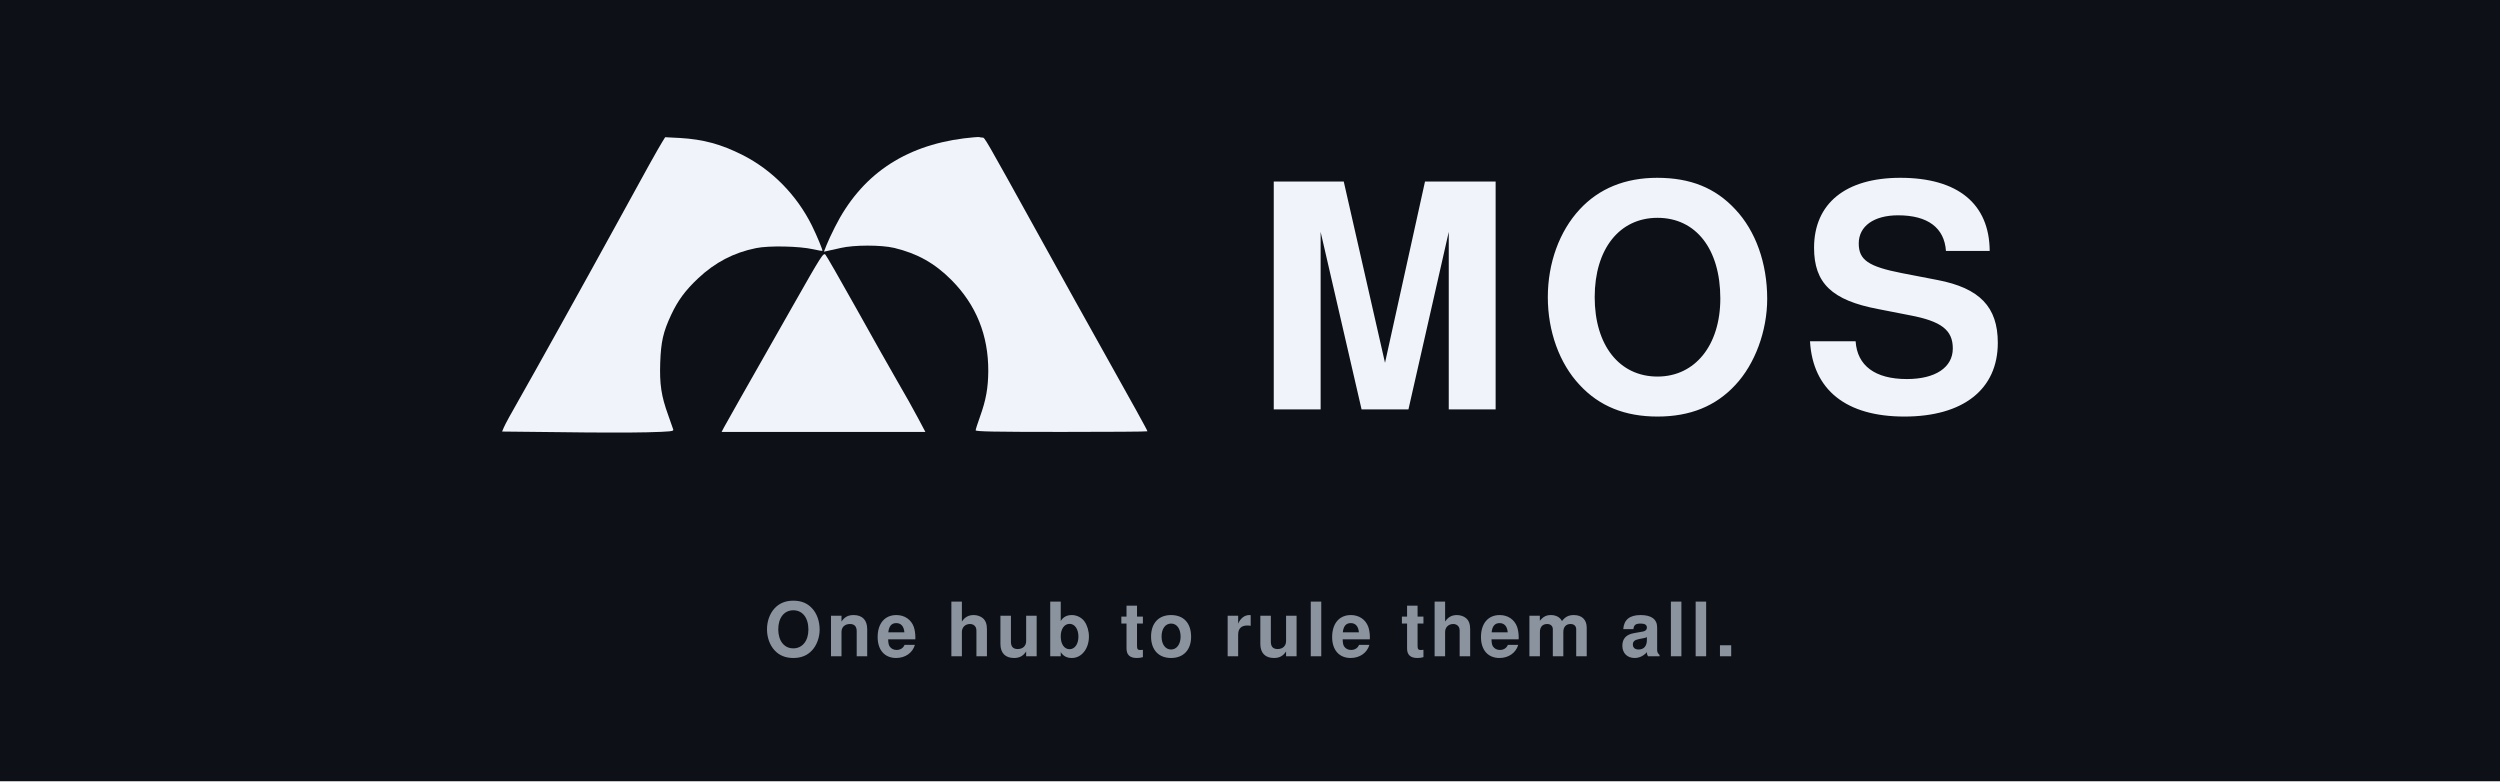
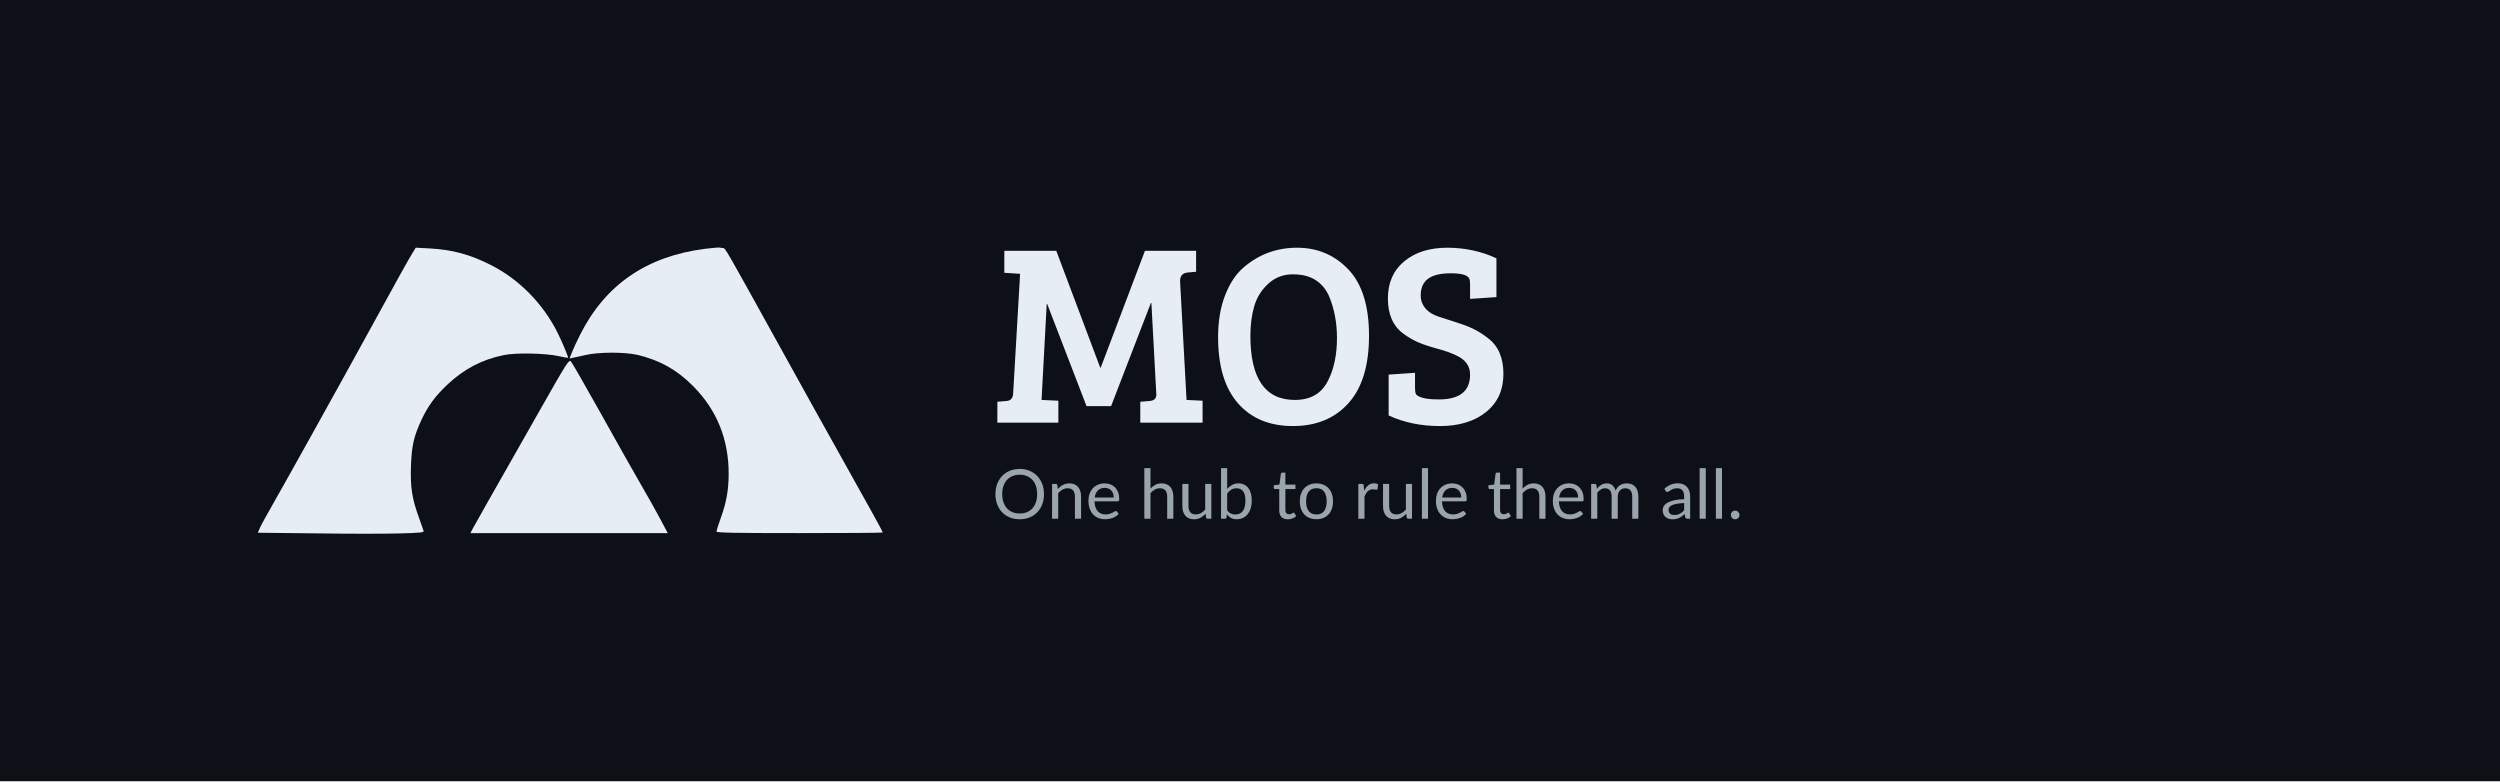
- <svg xmlns="http://www.w3.org/2000/svg" viewBox="0 0 1600 500" width="1600" height="500" role="img" aria-label="MOS Hub templates">
+ <svg xmlns="http://www.w3.org/2000/svg" viewBox="0 0 1600 500" width="1600" height="500" role="img" aria-label="MOS: One hub to rule them all.">
  <rect width="1600" height="500" fill="#0d1117" />
-   <svg x="297" y="70" width="460" height="235" viewBox="0 0 569 290">
-     <g transform="translate(0,290) scale(0.1,-0.1)" fill="#f0f4fa">
+   <g transform="translate(141.43,141.54) scale(0.78293)">
+     <g transform="translate(0,290) scale(0.1,-0.1)" fill="#e6edf3">
      <path d="M3957 2674 c-478 -61 -816 -294 -1021 -702 -26 -51 -56 -116 -67 -144 l-20 -51 28 6 c15 4 62 14 103 23 108 25 321 25 424 1 184 -44 322 -121 456 -256 194 -196 291 -435 290 -720 -1 -132 -18 -228 -64 -356 -20 -55 -36 -106 -36 -112 0 -10 143 -13 680 -13 374 0 680 2 680 5 0 7 -120 224 -342 620 -102 182 -340 609 -528 950 -421 761 -418 755 -435 755 -7 0 -19 2 -27 4 -7 2 -62 -3 -121 -10z" />
      <path d="M1568 2644 c-30 -48 -132 -230 -358 -644 -259 -472 -659 -1191 -776 -1396 -57 -99 -110 -196 -118 -216 l-15 -35 467 -5 c257 -4 563 -4 680 -1 190 5 213 8 208 22 -3 9 -21 60 -40 114 -55 151 -69 246 -63 417 6 165 23 241 87 378 53 113 112 193 213 288 134 126 281 203 458 239 101 21 342 16 453 -9 38 -9 71 -14 73 -13 4 5 -44 121 -84 202 -120 241 -316 440 -548 557 -170 86 -311 124 -496 135 l-117 6 -24 -39z" />
      <path d="M2600 1343 c-402 -707 -526 -926 -544 -960 l-17 -33 807 0 806 0 -60 113 c-32 61 -106 193 -164 292 -57 99 -205 360 -327 580 -123 220 -231 408 -240 418 -17 17 -29 -1 -261 -410z" />
    </g>
-   </svg>
-   <text x="802" y="262" font-family="Segoe UI, Helvetica, Arial, sans-serif" font-size="200" font-weight="700" letter-spacing="14" fill="#f0f4fa">MOS</text>
-   <text x="800" y="420" text-anchor="middle" font-family="Segoe UI, Helvetica, Arial, sans-serif" font-size="48" font-weight="600" letter-spacing="2.5" fill="#8b949e">One hub to rule them all.</text>
+   </g>
+   <g transform="translate(635.00,270.52)">
+     <path d="M7.77-110L41.02-110L69.14-35.23L69.47-35.23L97.76-110L130.51-110L130.51-96.60L125.05-96.11Q120.09-95.61 120.26-90.32L124.39-14.56L134.65-14.06L134.65 0L94.78 0L94.78-13.40L100.74-13.89Q105.20-14.23 105.04-18.20L101.89-76.59L101.56-76.59L76.09-10.59L60.38-10.59L35.23-75.92L34.90-75.92L31.59-14.56L42.35-14.06L42.35 0L3.31 0L3.31-13.40L9.26-13.89Q13.07-14.23 13.40-18.36L17.86-95.28L7.77-95.94L7.77-110M195.11-111.98Q214.71-111.98 227.94-98.09Q241.17-84.20 241.17-55.66Q241.17-27.13 228.02-12.49Q214.87 2.15 192.46 2.15Q170.05 2.15 157.31-12.41Q144.57-26.96 144.57-54.75Q144.57-69.97 149.04-81.47Q153.50-92.96 160.78-99.25Q175.50-111.98 195.11-111.98M165.25-55.58Q165.25-14.56 193.70-14.56Q208.92-14.56 215.04-27.13Q220.66-38.21 220.66-54.26Q220.66-68.65 215.70-80.72Q212.89-87.34 207.18-91.14Q201.47-94.95 192.38-94.95Q183.28-94.95 176.74-88.99Q170.21-83.04 167.73-74.60Q165.25-66.17 165.25-55.58M286-14.89Q305.85-14.89 305.85-30.77Q305.85-39.04 297.08-43.01Q292.45-45.32 285.09-47.31Q277.73-49.29 272.85-51.36Q267.97-53.43 263.01-57.07Q253.25-64.35 253.25-79.48Q253.25-94.62 263.75-103.30Q274.26-111.98 291.21-111.98Q308.17-111.98 322.72-105.20L322.72-80.39L305.85-79.23L305.85-88.83Q305.85-91.31 305.19-92.47Q303.37-95.61 293.53-95.61Q283.68-95.61 278.97-92.14Q274.26-88.66 274.26-81.38Q274.26-76.09 278.23-72.12Q280.87-69.47 286.08-67.74Q291.29-66 297.17-64.18Q303.04-62.36 307.59-60.21Q312.14-58.06 317.10-54.26Q327.19-46.81 327.19-31.26Q327.19-15.71 316.02-6.78Q304.86 2.15 286.58 2.15Q268.30 2.15 253.74-4.63L253.74-30.77L270.62-31.92L270.62-21.83Q270.62-19.35 271.28-18.20Q271.94-17.04 275.33-15.96Q278.72-14.89 286-14.89" fill="#e6edf3" />
+   </g>
+   <g transform="translate(635.00,332)">
+     <path d="M33.15-15.75Q33.15-12.21 32.03-9.25Q30.91-6.29 28.86-4.16Q26.82-2.02 23.95-0.85Q21.08 0.33 17.60 0.33Q14.12 0.33 11.26-0.85Q8.40-2.02 6.36-4.16Q4.31-6.29 3.19-9.25Q2.07-12.21 2.07-15.75Q2.07-19.29 3.19-22.25Q4.31-25.21 6.36-27.36Q8.40-29.50 11.26-30.69Q14.12-31.88 17.60-31.88Q21.08-31.88 23.95-30.69Q26.82-29.50 28.86-27.36Q30.91-25.21 32.03-22.25Q33.15-19.29 33.15-15.75M28.78-15.75Q28.78-18.66 27.98-20.97Q27.19-23.28 25.74-24.87Q24.29-26.47 22.22-27.32Q20.15-28.18 17.60-28.18Q15.07-28.18 13-27.32Q10.93-26.47 9.47-24.87Q8.01-23.28 7.22-20.97Q6.42-18.66 6.42-15.75Q6.42-12.85 7.22-10.55Q8.01-8.25 9.47-6.65Q10.93-5.06 13-4.21Q15.07-3.37 17.60-3.37Q20.15-3.37 22.22-4.21Q24.29-5.06 25.74-6.65Q27.19-8.25 27.98-10.55Q28.78-12.85 28.78-15.75M41.71-21.47L42.02-19.05Q42.75-19.87 43.56-20.53Q44.37-21.19 45.29-21.66Q46.20-22.13 47.22-22.38Q48.25-22.64 49.43-22.64Q51.26-22.64 52.66-22.03Q54.05-21.43 54.99-20.32Q55.92-19.21 56.41-17.64Q56.89-16.08 56.89-14.19L56.89 0L52.95 0L52.95-14.19Q52.95-16.72 51.80-18.12Q50.64-19.51 48.29-19.51Q46.55-19.51 45.05-18.68Q43.54-17.84 42.26-16.41L42.26 0L38.32 0L38.32-22.29L40.68-22.29Q41.51-22.29 41.71-21.47M65.60-13.57L77.79-13.57Q77.79-14.94 77.41-16.07Q77.02-17.20 76.28-18.03Q75.55-18.85 74.49-19.30Q73.44-19.76 72.09-19.76Q69.28-19.76 67.64-18.12Q66-16.48 65.60-13.57M79.86-4.55L80.96-3.12Q80.23-2.24 79.22-1.59Q78.21-0.95 77.06-0.53Q75.90-0.11 74.67 0.10Q73.44 0.31 72.23 0.31Q69.92 0.31 67.97-0.47Q66.02-1.25 64.60-2.76Q63.18-4.27 62.39-6.49Q61.60-8.71 61.60-11.59Q61.60-13.93 62.31-15.95Q63.03-17.97 64.37-19.46Q65.71-20.94 67.65-21.79Q69.59-22.64 72.01-22.64Q74.01-22.64 75.71-21.97Q77.42-21.30 78.66-20.03Q79.90-18.77 80.61-16.91Q81.31-15.05 81.31-12.67Q81.31-11.75 81.11-11.44Q80.92-11.13 80.37-11.13L65.47-11.13Q65.54-9.02 66.06-7.46Q66.57-5.90 67.50-4.85Q68.42-3.81 69.70-3.29Q70.97-2.77 72.56-2.77Q74.03-2.77 75.10-3.11Q76.16-3.45 76.93-3.85Q77.70-4.25 78.22-4.59Q78.74-4.93 79.11-4.93Q79.60-4.93 79.86-4.55M101.31-32.41L101.31-19.32Q102.74-20.83 104.48-21.74Q106.22-22.64 108.48-22.64Q110.31-22.64 111.70-22.03Q113.10-21.43 114.04-20.32Q114.97-19.21 115.46-17.64Q115.94-16.08 115.94-14.19L115.94 0L112 0L112-14.19Q112-16.72 110.85-18.12Q109.69-19.51 107.34-19.51Q105.60-19.51 104.09-18.68Q102.59-17.84 101.31-16.41L101.31 0L97.37 0L97.37-32.41L101.31-32.41M136.33-22.29L140.25-22.29L140.25 0L137.92 0Q137.08 0 136.86-0.81L136.55-3.21Q135.10-1.61 133.30-0.63Q131.49 0.35 129.16 0.35Q127.34 0.35 125.94-0.25Q124.54-0.86 123.60-1.96Q122.65-3.06 122.18-4.62Q121.70-6.18 121.70-8.07L121.70-22.29L125.62-22.29L125.62-8.07Q125.62-5.54 126.78-4.16Q127.93-2.77 130.31-2.77Q132.04-2.77 133.55-3.60Q135.06-4.42 136.33-5.87L136.33-22.29M150.39-16.15L150.39-5.37Q151.47-3.92 152.76-3.32Q154.04-2.73 155.58-2.73Q158.73-2.73 160.40-4.95Q162.07-7.17 162.07-11.57Q162.07-15.66 160.59-17.59Q159.10-19.51 156.35-19.51Q154.44-19.51 153.02-18.63Q151.60-17.75 150.39-16.15M150.39-32.41L150.39-19.07Q151.80-20.70 153.57-21.67Q155.34-22.64 157.65-22.64Q159.61-22.64 161.18-21.89Q162.76-21.14 163.86-19.72Q164.96-18.30 165.54-16.28Q166.12-14.26 166.12-11.73Q166.12-9.02 165.46-6.80Q164.80-4.58 163.56-3Q162.32-1.43 160.53-0.56Q158.75 0.31 156.53 0.31Q154.33 0.31 152.82-0.52Q151.32-1.34 150.19-2.86L150-0.84Q149.82 0 148.98 0L146.45 0L146.45-32.41L150.39-32.41M189.20 0.35Q186.56 0.35 185.14-1.12Q183.72-2.60 183.72-5.37L183.72-19.01L181.04-19.01Q180.69-19.01 180.44-19.22Q180.20-19.43 180.20-19.87L180.20-21.43L183.85-21.89L184.76-28.78Q184.82-29.11 185.05-29.31Q185.28-29.52 185.66-29.52L187.64-29.52L187.64-21.85L194.08-21.85L194.08-19.01L187.64-19.01L187.64-5.63Q187.64-4.22 188.32-3.54Q189-2.86 190.08-2.86Q190.70-2.86 191.15-3.02Q191.60-3.19 191.93-3.39Q192.26-3.59 192.49-3.75Q192.72-3.92 192.90-3.92Q193.20-3.92 193.45-3.54L194.59-1.67Q193.58-0.73 192.15-0.19Q190.72 0.35 189.20 0.35M207.53-22.64Q209.97-22.64 211.93-21.82Q213.88-21.01 215.27-19.51Q216.66-18.02 217.39-15.89Q218.13-13.77 218.13-11.15Q218.13-8.51 217.39-6.40Q216.66-4.29 215.27-2.79Q213.88-1.30 211.93-0.49Q209.97 0.31 207.53 0.31Q205.06 0.31 203.09-0.49Q201.12-1.30 199.74-2.79Q198.35-4.29 197.62-6.40Q196.88-8.51 196.88-11.15Q196.88-13.77 197.62-15.89Q198.35-18.02 199.74-19.51Q201.12-21.01 203.09-21.82Q205.06-22.64 207.53-22.64M207.53-2.75Q210.83-2.75 212.45-4.96Q214.08-7.17 214.08-11.13Q214.08-15.11 212.45-17.34Q210.83-19.56 207.53-19.56Q205.85-19.56 204.61-18.99Q203.37-18.41 202.54-17.34Q201.72-16.26 201.31-14.68Q200.90-13.11 200.90-11.13Q200.90-7.17 202.54-4.96Q204.18-2.75 207.53-2.75M237.80-21.21L238.06-17.82Q239.12-20.11 240.66-21.39Q242.20-22.68 244.42-22.68Q245.12-22.68 245.77-22.53Q246.42-22.37 246.93-22.04L246.64-19.12Q246.51-18.57 245.98-18.57Q245.67-18.57 245.08-18.70Q244.49-18.83 243.74-18.83Q242.68-18.83 241.86-18.52Q241.03-18.22 240.38-17.61Q239.73-17.01 239.22-16.11Q238.70-15.22 238.28-14.08L238.28 0L234.34 0L234.34-22.29L236.59-22.29Q237.23-22.29 237.47-22.04Q237.71-21.80 237.80-21.21M264.77-22.29L268.69-22.29L268.69 0L266.35 0Q265.52 0 265.30-0.81L264.99-3.21Q263.54-1.61 261.73-0.63Q259.93 0.35 257.60 0.35Q255.77 0.35 254.38-0.25Q252.98-0.86 252.03-1.96Q251.09-3.06 250.61-4.62Q250.14-6.18 250.14-8.07L250.14-22.29L254.06-22.29L254.06-8.07Q254.06-5.54 255.21-4.16Q256.37-2.77 258.74-2.77Q260.48-2.77 261.99-3.60Q263.49-4.42 264.77-5.87L264.77-22.29M275.02-32.41L278.94-32.41L278.94 0L275.02 0L275.02-32.41M288-13.57L300.19-13.57Q300.19-14.94 299.81-16.07Q299.42-17.20 298.68-18.03Q297.95-18.85 296.89-19.30Q295.83-19.76 294.49-19.76Q291.68-19.76 290.04-18.12Q288.40-16.48 288-13.57M302.26-4.55L303.36-3.12Q302.63-2.24 301.62-1.59Q300.61-0.95 299.45-0.53Q298.30-0.11 297.07 0.10Q295.83 0.31 294.62 0.31Q292.31 0.31 290.37-0.47Q288.42-1.25 287-2.76Q285.58-4.27 284.79-6.49Q284-8.71 284-11.59Q284-13.93 284.71-15.95Q285.43-17.97 286.77-19.46Q288.11-20.94 290.05-21.79Q291.98-22.64 294.40-22.64Q296.41-22.64 298.11-21.97Q299.82-21.30 301.06-20.03Q302.30-18.77 303.01-16.91Q303.71-15.05 303.71-12.67Q303.71-11.75 303.51-11.44Q303.31-11.13 302.76-11.13L287.87-11.13Q287.94-9.02 288.45-7.46Q288.97-5.90 289.89-4.85Q290.82-3.81 292.09-3.29Q293.37-2.77 294.95-2.77Q296.43-2.77 297.50-3.11Q298.56-3.45 299.33-3.85Q300.10-4.25 300.62-4.59Q301.14-4.93 301.51-4.93Q301.99-4.93 302.26-4.55M326.61 0.35Q323.97 0.35 322.55-1.12Q321.13-2.60 321.13-5.37L321.13-19.01L318.45-19.01Q318.10-19.01 317.86-19.22Q317.61-19.43 317.61-19.87L317.61-21.43L321.27-21.89L322.17-28.78Q322.23-29.11 322.47-29.31Q322.70-29.52 323.07-29.52L325.05-29.52L325.05-21.85L331.50-21.85L331.50-19.01L325.05-19.01L325.05-5.63Q325.05-4.22 325.73-3.54Q326.41-2.86 327.49-2.86Q328.11-2.86 328.56-3.02Q329.01-3.19 329.34-3.39Q329.67-3.59 329.90-3.75Q330.13-3.92 330.31-3.92Q330.62-3.92 330.86-3.54L332-1.67Q330.99-0.73 329.56-0.19Q328.13 0.35 326.61 0.35M339.48-32.41L339.48-19.32Q340.91-20.83 342.65-21.74Q344.39-22.64 346.65-22.64Q348.48-22.64 349.88-22.03Q351.27-21.43 352.21-20.32Q353.14-19.21 353.63-17.64Q354.11-16.08 354.11-14.19L354.11 0L350.17 0L350.17-14.19Q350.17-16.72 349.02-18.12Q347.86-19.51 345.51-19.51Q343.77-19.51 342.26-18.68Q340.76-17.84 339.48-16.41L339.48 0L335.54 0L335.54-32.41L339.48-32.41M362.82-13.57L375.01-13.57Q375.01-14.94 374.63-16.07Q374.24-17.20 373.51-18.03Q372.77-18.85 371.71-19.30Q370.66-19.76 369.31-19.76Q366.50-19.76 364.86-18.12Q363.22-16.48 362.82-13.57M377.08-4.55L378.18-3.12Q377.45-2.24 376.44-1.59Q375.43-0.95 374.28-0.53Q373.12-0.11 371.89 0.10Q370.66 0.31 369.45 0.31Q367.14 0.31 365.19-0.47Q363.24-1.25 361.82-2.76Q360.40-4.27 359.61-6.49Q358.82-8.71 358.82-11.59Q358.82-13.93 359.54-15.95Q360.25-17.97 361.59-19.46Q362.93-20.94 364.87-21.79Q366.81-22.64 369.23-22.64Q371.23-22.64 372.93-21.97Q374.64-21.30 375.88-20.03Q377.12-18.77 377.83-16.91Q378.53-15.05 378.53-12.67Q378.53-11.75 378.33-11.44Q378.14-11.13 377.59-11.13L362.69-11.13Q362.76-9.02 363.28-7.46Q363.79-5.90 364.72-4.85Q365.64-3.81 366.92-3.29Q368.19-2.77 369.78-2.77Q371.25-2.77 372.32-3.11Q373.38-3.45 374.15-3.85Q374.92-4.25 375.44-4.59Q375.96-4.93 376.33-4.93Q376.82-4.93 377.08-4.55M387.27 0L383.33 0L383.33-22.29L385.68-22.29Q386.52-22.29 386.72-21.47L387-19.18Q388.23-20.70 389.77-21.67Q391.31-22.64 393.34-22.64Q395.58-22.64 396.98-21.38Q398.38-20.13 398.99-18Q399.48-19.21 400.24-20.09Q400.99-20.97 401.94-21.54Q402.89-22.11 403.95-22.37Q405.02-22.64 406.12-22.64Q407.88-22.64 409.25-22.08Q410.63-21.52 411.59-20.44Q412.54-19.36 413.05-17.79Q413.56-16.21 413.56-14.19L413.56 0L409.62 0L409.62-14.19Q409.62-16.81 408.47-18.16Q407.33-19.51 405.17-19.51Q404.21-19.51 403.34-19.17Q402.47-18.83 401.81-18.17Q401.15-17.51 400.76-16.51Q400.38-15.51 400.38-14.19L400.38 0L396.44 0L396.44-14.19Q396.44-16.87 395.36-18.19Q394.28-19.51 392.22-19.51Q390.76-19.51 389.53-18.73Q388.30-17.95 387.27-16.61L387.27 0M442.86-5.41L442.86-10.03Q440.15-9.94 438.25-9.60Q436.35-9.26 435.15-8.71Q433.95-8.16 433.41-7.41Q432.87-6.67 432.87-5.74Q432.87-4.86 433.16-4.22Q433.44-3.59 433.94-3.18Q434.43-2.77 435.11-2.58Q435.78-2.40 436.55-2.40Q437.58-2.40 438.44-2.61Q439.30-2.82 440.06-3.21Q440.81-3.61 441.51-4.16Q442.20-4.71 442.86-5.41M430.91-17.89L430.21-19.14Q432.06-20.92 434.19-21.80Q436.33-22.68 438.92-22.68Q440.79-22.68 442.24-22.07Q443.70-21.45 444.69-20.35Q445.68-19.25 446.18-17.69Q446.69-16.13 446.69-14.26L446.69 0L444.95 0Q444.38 0 444.07-0.19Q443.76-0.37 443.59-0.92L443.15-3.04Q442.27-2.22 441.43-1.59Q440.59-0.97 439.67-0.54Q438.75-0.11 437.70 0.12Q436.66 0.35 435.38 0.35Q434.08 0.35 432.94-0.01Q431.79-0.37 430.95-1.10Q430.10-1.83 429.61-2.94Q429.11-4.05 429.11-5.57Q429.11-6.89 429.84-8.11Q430.56-9.33 432.19-10.27Q433.82-11.22 436.44-11.82Q439.05-12.43 442.86-12.52L442.86-14.26Q442.86-16.85 441.74-18.18Q440.62-19.51 438.46-19.51Q437.01-19.51 436.03-19.15Q435.05-18.79 434.33-18.34Q433.62-17.89 433.10-17.52Q432.59-17.16 432.08-17.16Q431.68-17.16 431.40-17.37Q431.11-17.58 430.91-17.89M452.78-32.41L456.70-32.41L456.70 0L452.78 0L452.78-32.41M463.17-32.41L467.08-32.41L467.08 0L463.17 0L463.17-32.41M472.76-2.42Q472.76-2.99 472.97-3.50Q473.18-4 473.54-4.38Q473.90-4.75 474.41-4.97Q474.91-5.19 475.49-5.19Q476.06-5.19 476.56-4.97Q477.07-4.75 477.44-4.38Q477.82-4 478.04-3.50Q478.26-2.99 478.26-2.42Q478.26-1.83 478.04-1.33Q477.82-0.84 477.44-0.46Q477.07-0.09 476.56 0.12Q476.06 0.33 475.49 0.33Q474.91 0.33 474.41 0.12Q473.90-0.09 473.54-0.46Q473.18-0.84 472.97-1.33Q472.76-1.83 472.76-2.42" fill="#9aa4ad" />
+   </g>
</svg>
